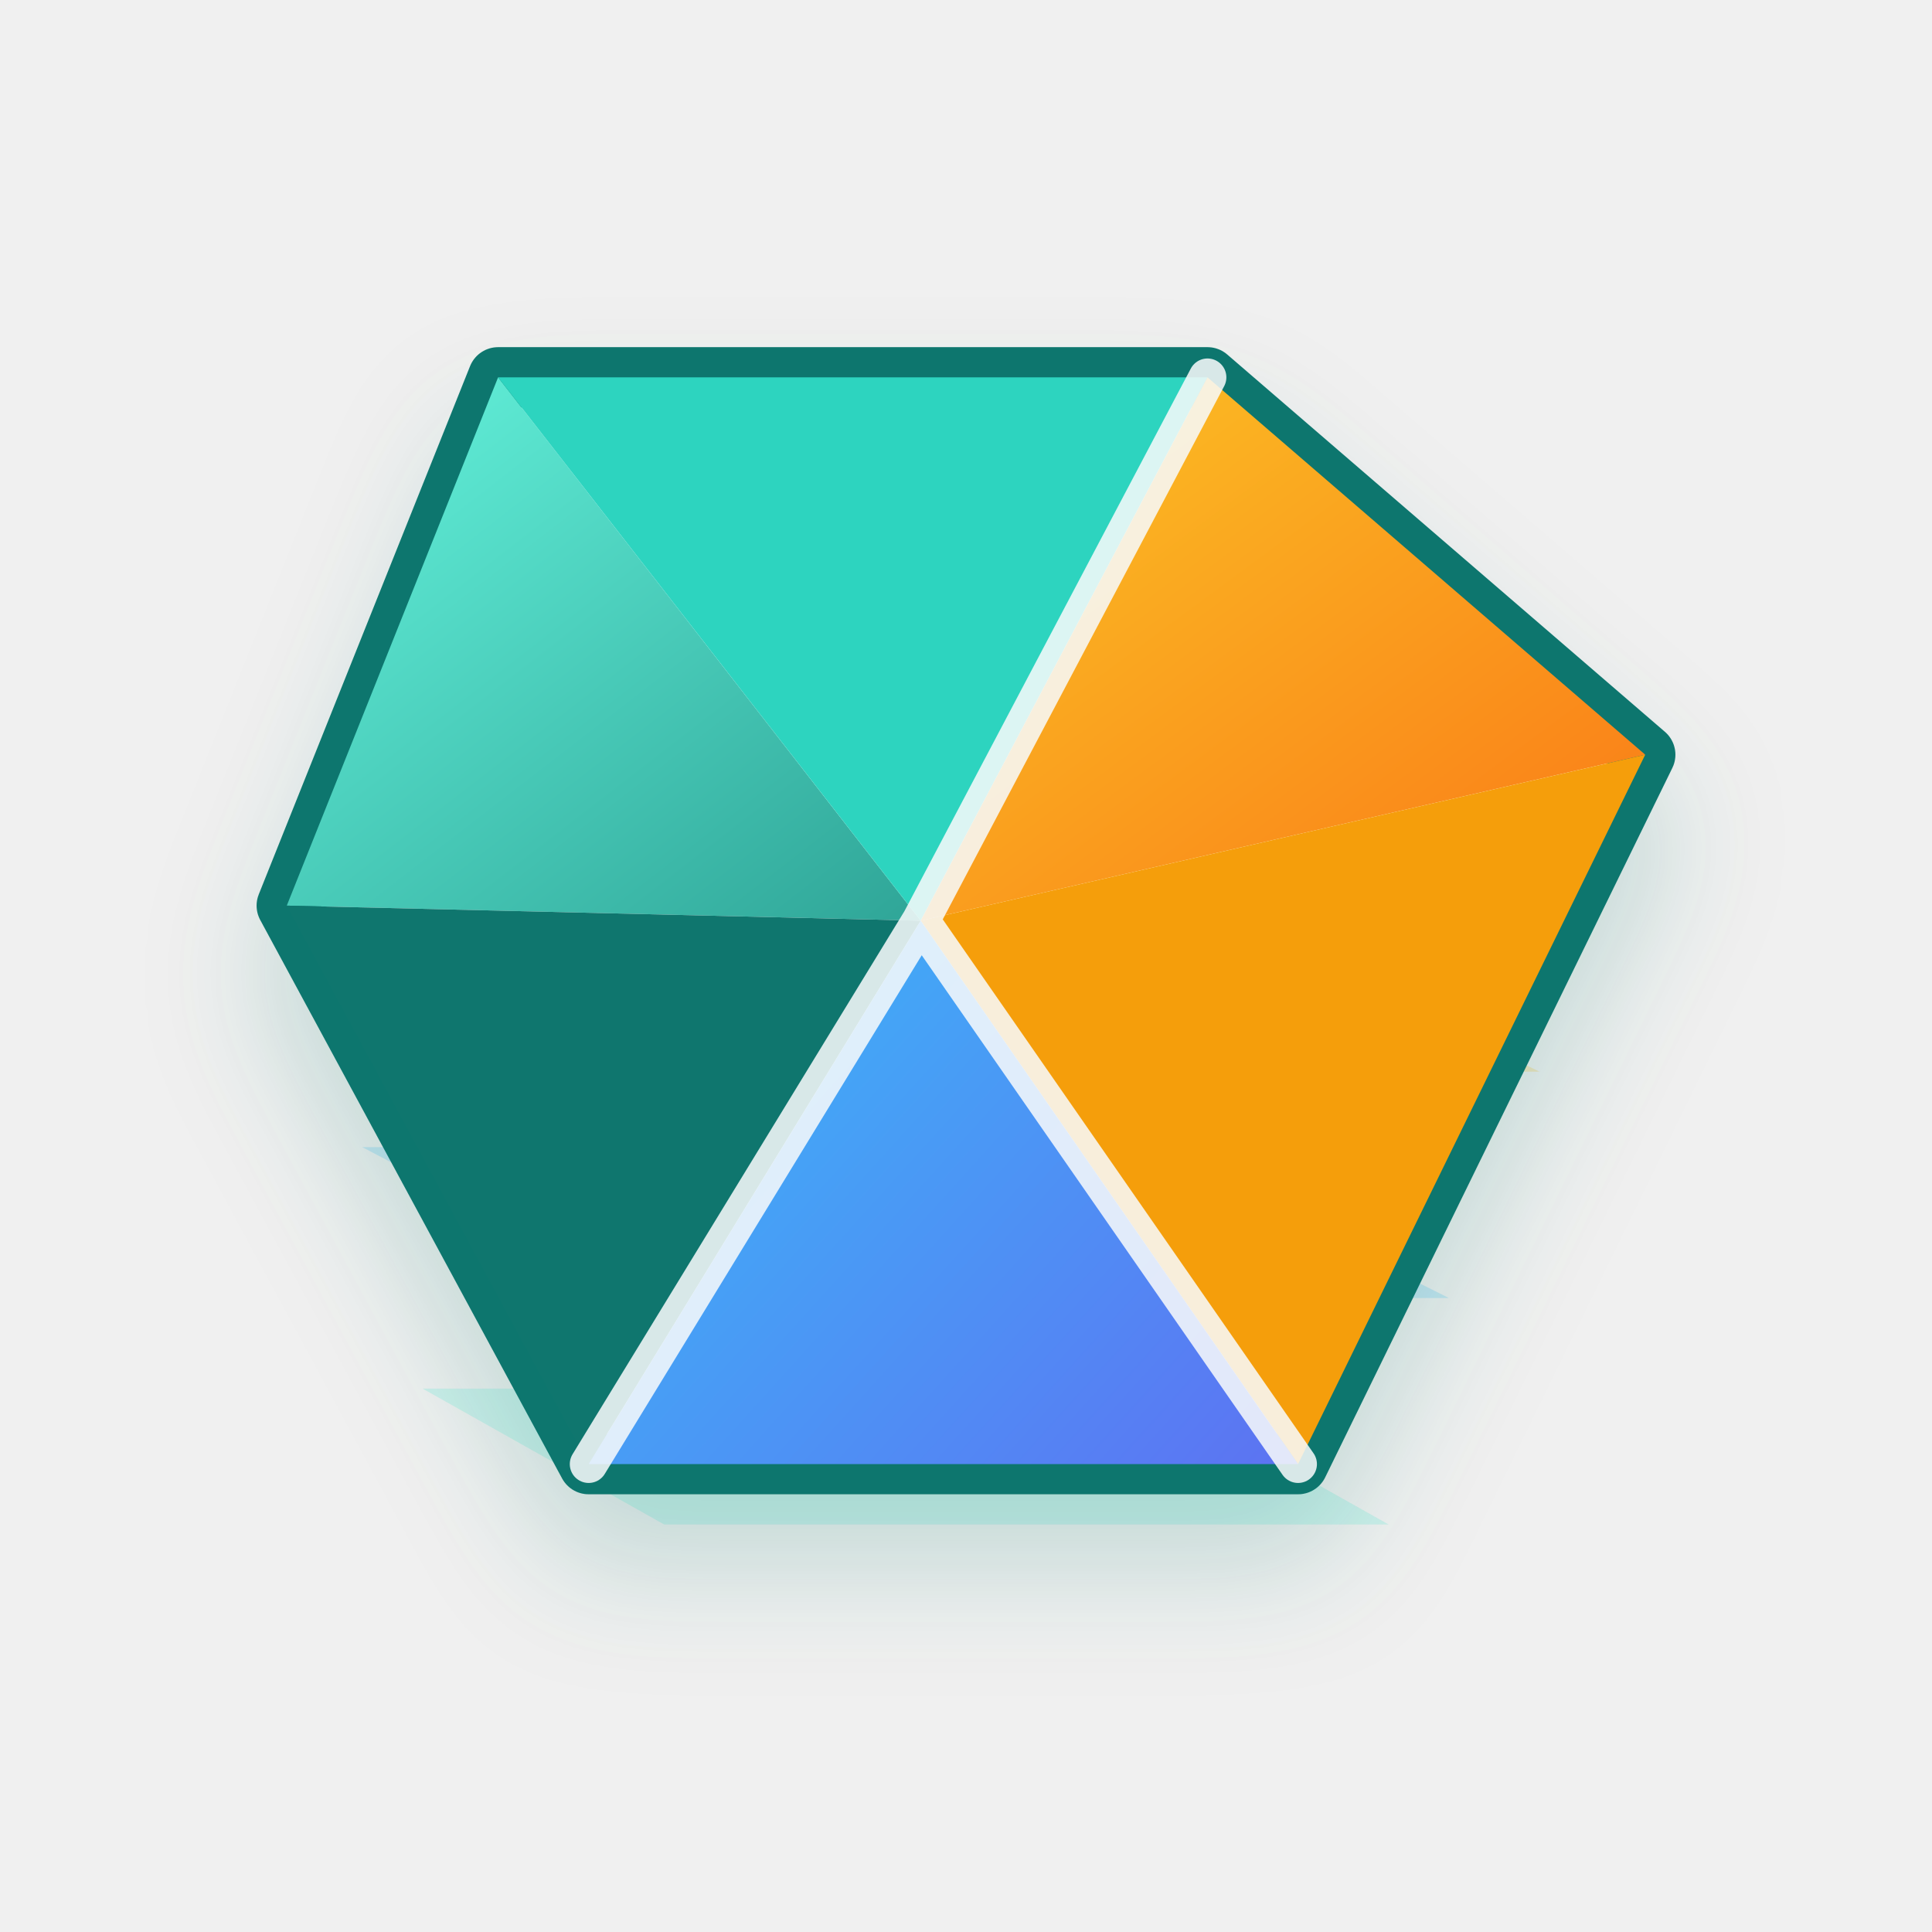
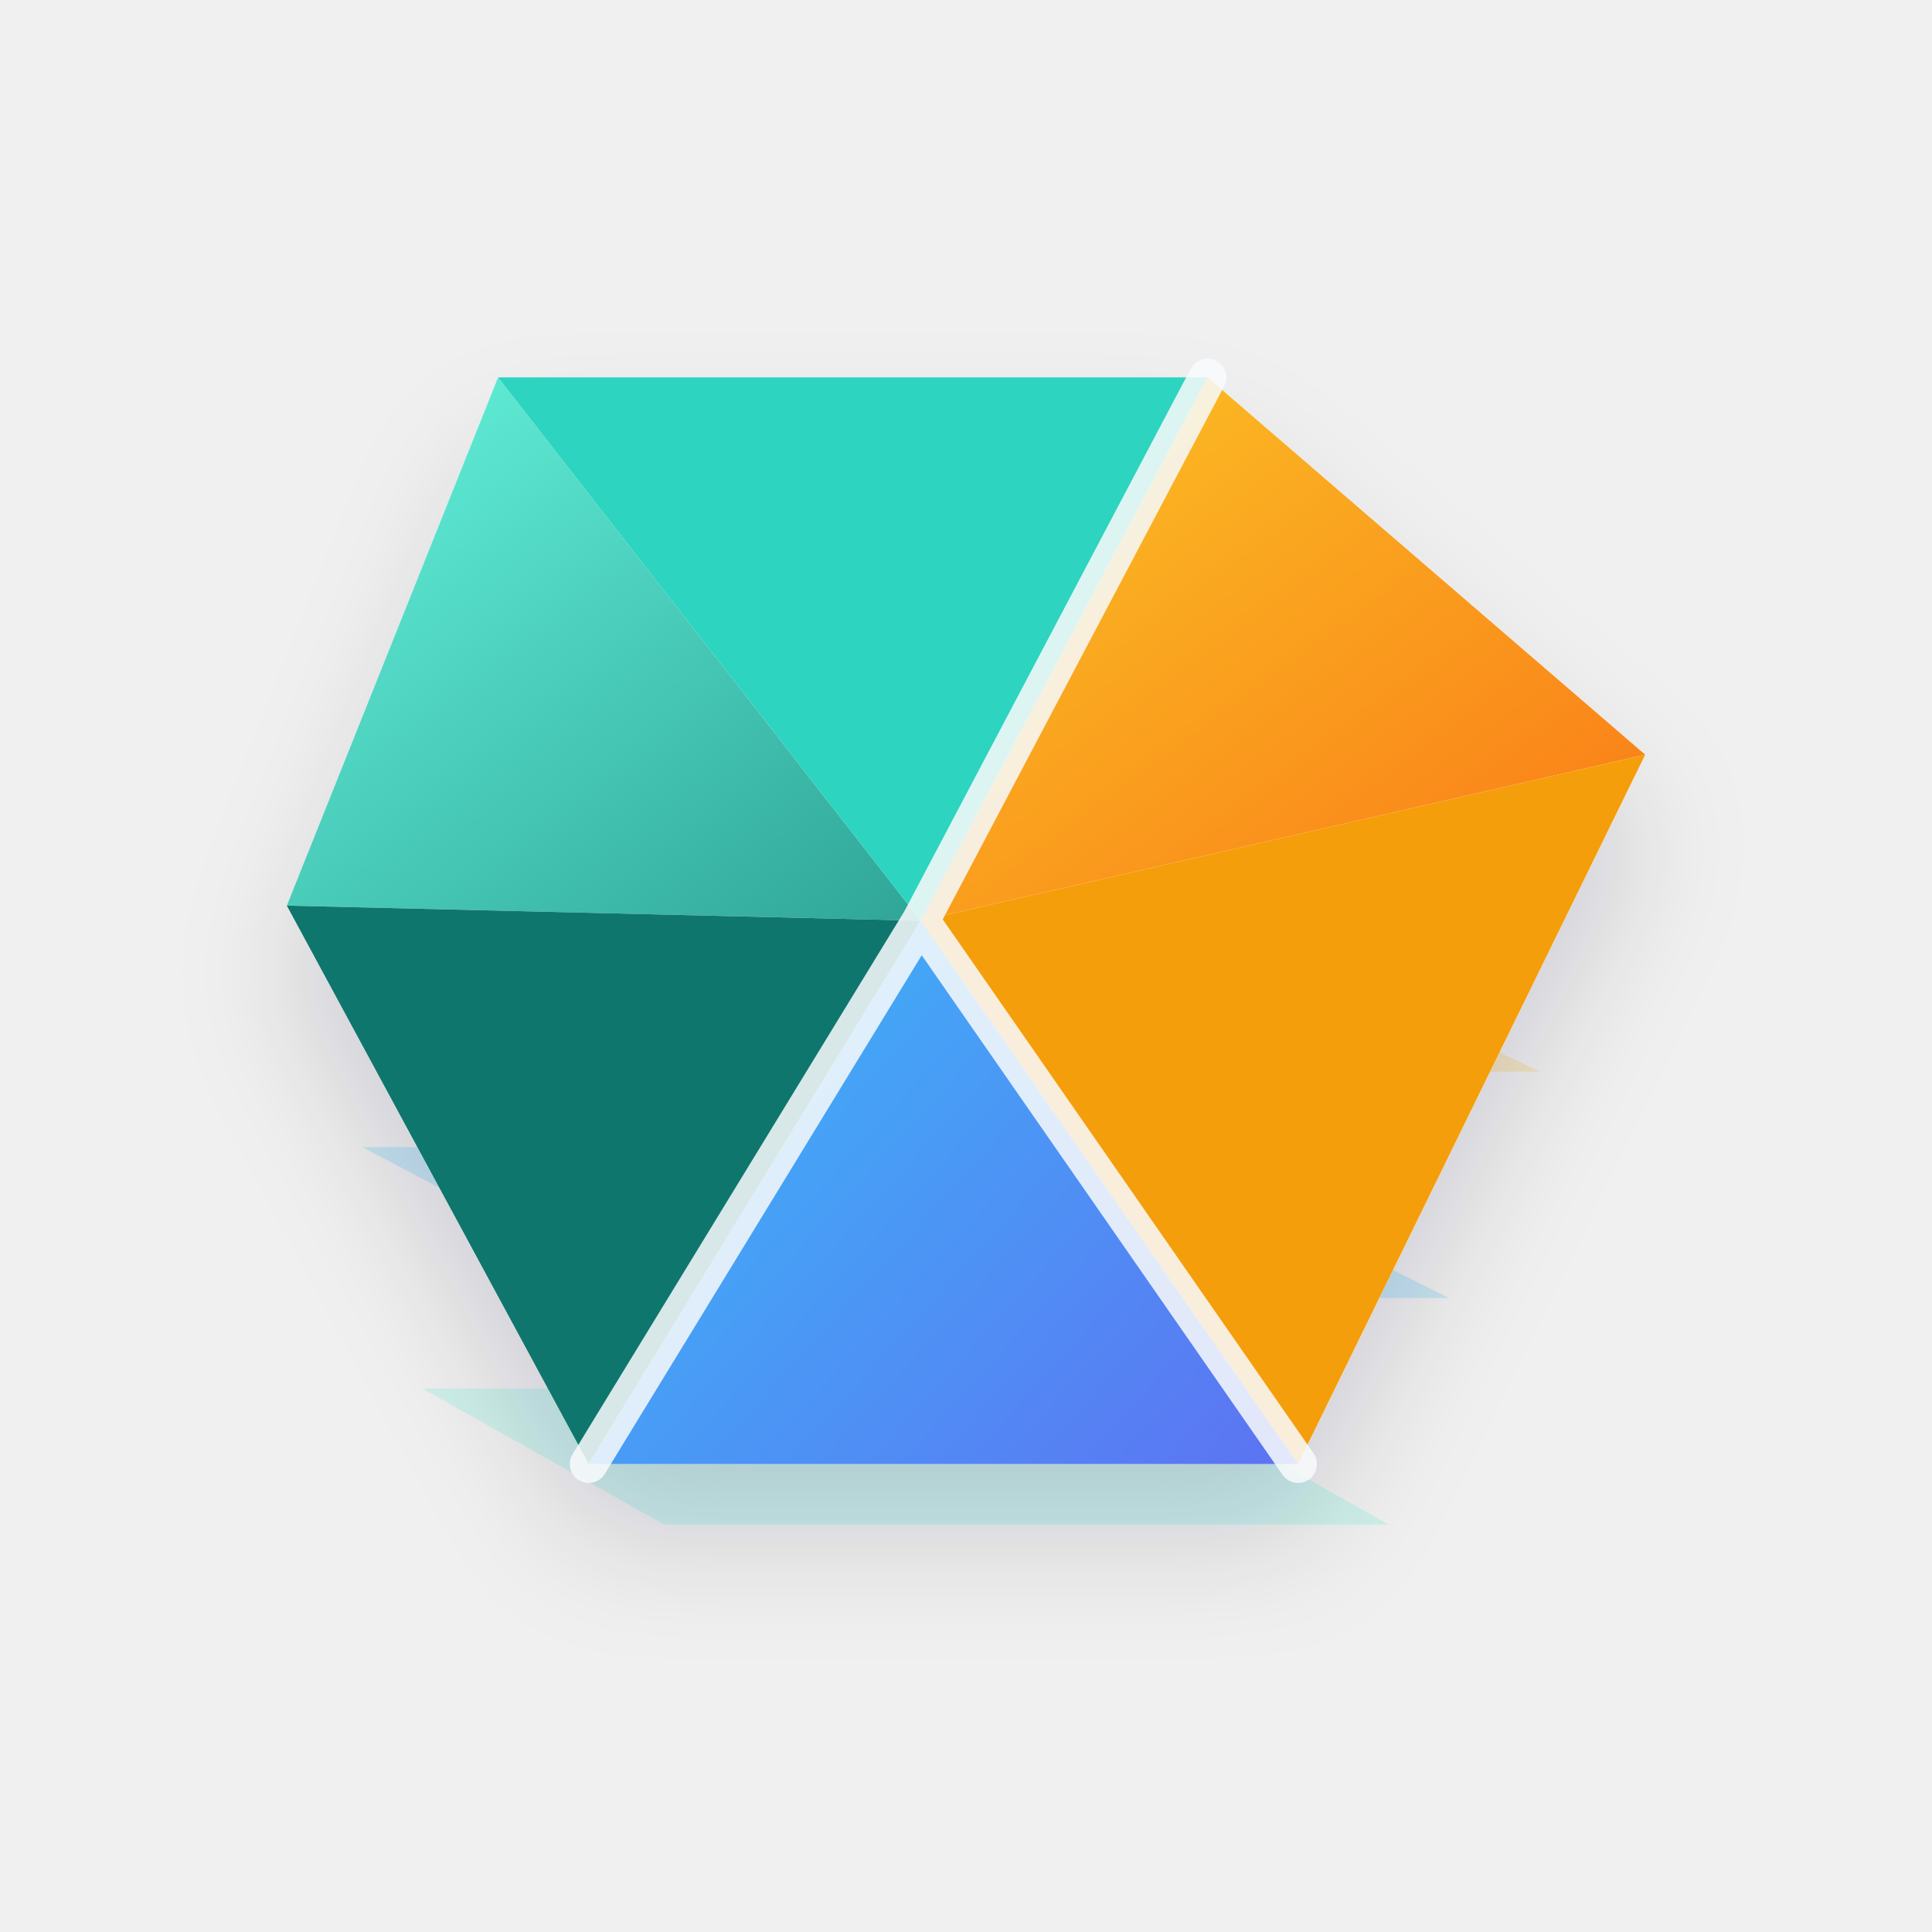
<svg xmlns="http://www.w3.org/2000/svg" viewBox="0 0 128 128" role="img" aria-label="StackPrism icon">
  <defs>
    <linearGradient id="facetA" x1="30" y1="26" x2="78" y2="88" gradientUnits="userSpaceOnUse">
      <stop offset="0" stop-color="#5eead4" />
      <stop offset="1" stop-color="#0f766e" />
    </linearGradient>
    <linearGradient id="facetB" x1="70" y1="24" x2="104" y2="70" gradientUnits="userSpaceOnUse">
      <stop offset="0" stop-color="#fbbf24" />
      <stop offset="1" stop-color="#f97316" />
    </linearGradient>
    <linearGradient id="facetC" x1="40" y1="58" x2="92" y2="105" gradientUnits="userSpaceOnUse">
      <stop offset="0" stop-color="#38bdf8" />
      <stop offset="1" stop-color="#6366f1" />
    </linearGradient>
    <filter id="softShadow" x="-20%" y="-20%" width="140%" height="150%">
-       <feDropShadow dx="0" dy="5" stdDeviation="4" flood-color="#0f766e" flood-opacity=".18" />
+       <feDropShadow dx="0" dy="5" stdDeviation="4" flood-color="#0f172a" flood-opacity=".14" />
    </filter>
  </defs>
  <path d="M28 92h48l16 9H44z" fill="#5eead4" opacity=".24" />
  <path d="M24 76h52l20 10H43z" fill="#38bdf8" opacity=".22" />
  <path d="M21 60h58l23 11H43z" fill="#fbbf24" opacity=".24" />
  <g filter="url(#softShadow)">
-     <path d="M33 25h47l29 25-23 47H39L19 60z" fill="#ffffff" stroke="#0f766e" stroke-width="4" stroke-linejoin="round" />
+     <path d="M33 25h47l29 25-23 47H39L19 60z" fill="#ffffff" />
  </g>
  <path d="M33 25l28 36-42-1z" fill="url(#facetA)" />
  <path d="M33 25h47L61 61z" fill="#2dd4bf" />
  <path d="M80 25l29 25-48 11z" fill="url(#facetB)" />
  <path d="M19 60l42 1-22 36z" fill="#0f766e" />
  <path d="M61 61l48-11-23 47z" fill="#f59e0b" />
  <path d="M61 61l25 36H39z" fill="url(#facetC)" />
  <path d="M61 61l19-36M61 61l25 36M61 61L39 97" fill="none" stroke="#f8fafc" stroke-width="2.5" stroke-linecap="round" opacity=".86" />
</svg>
